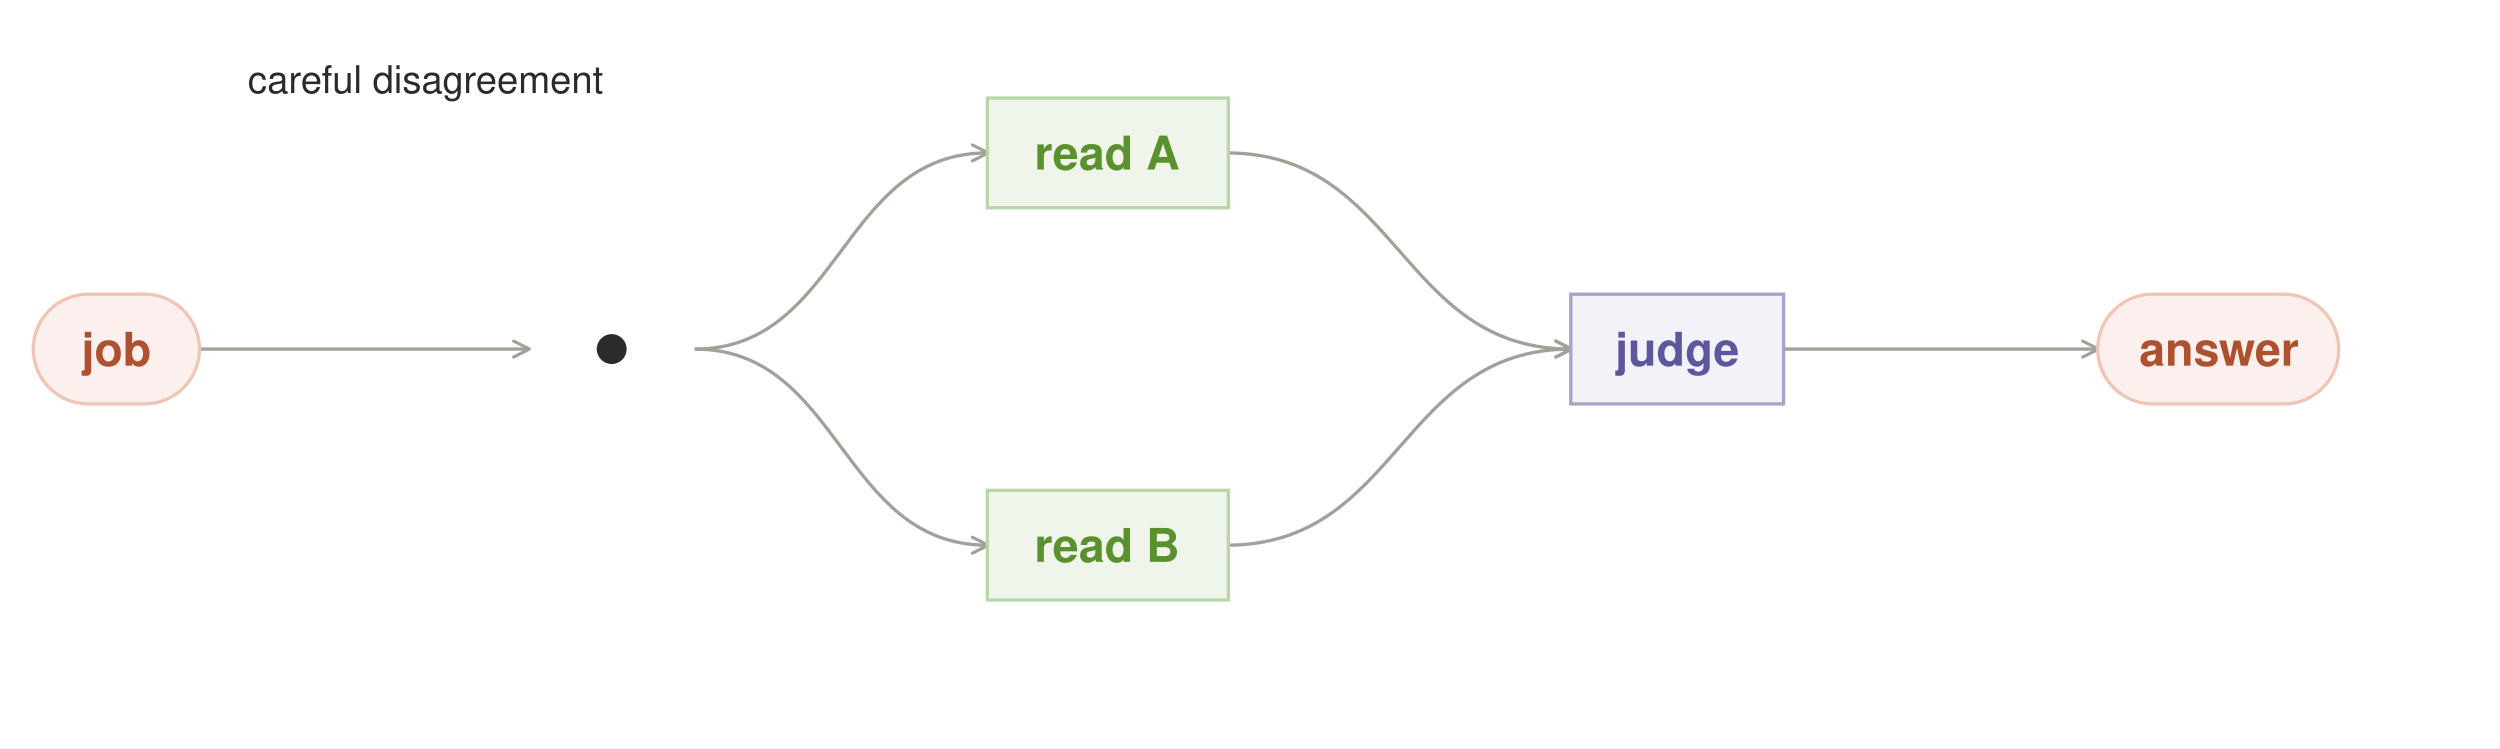
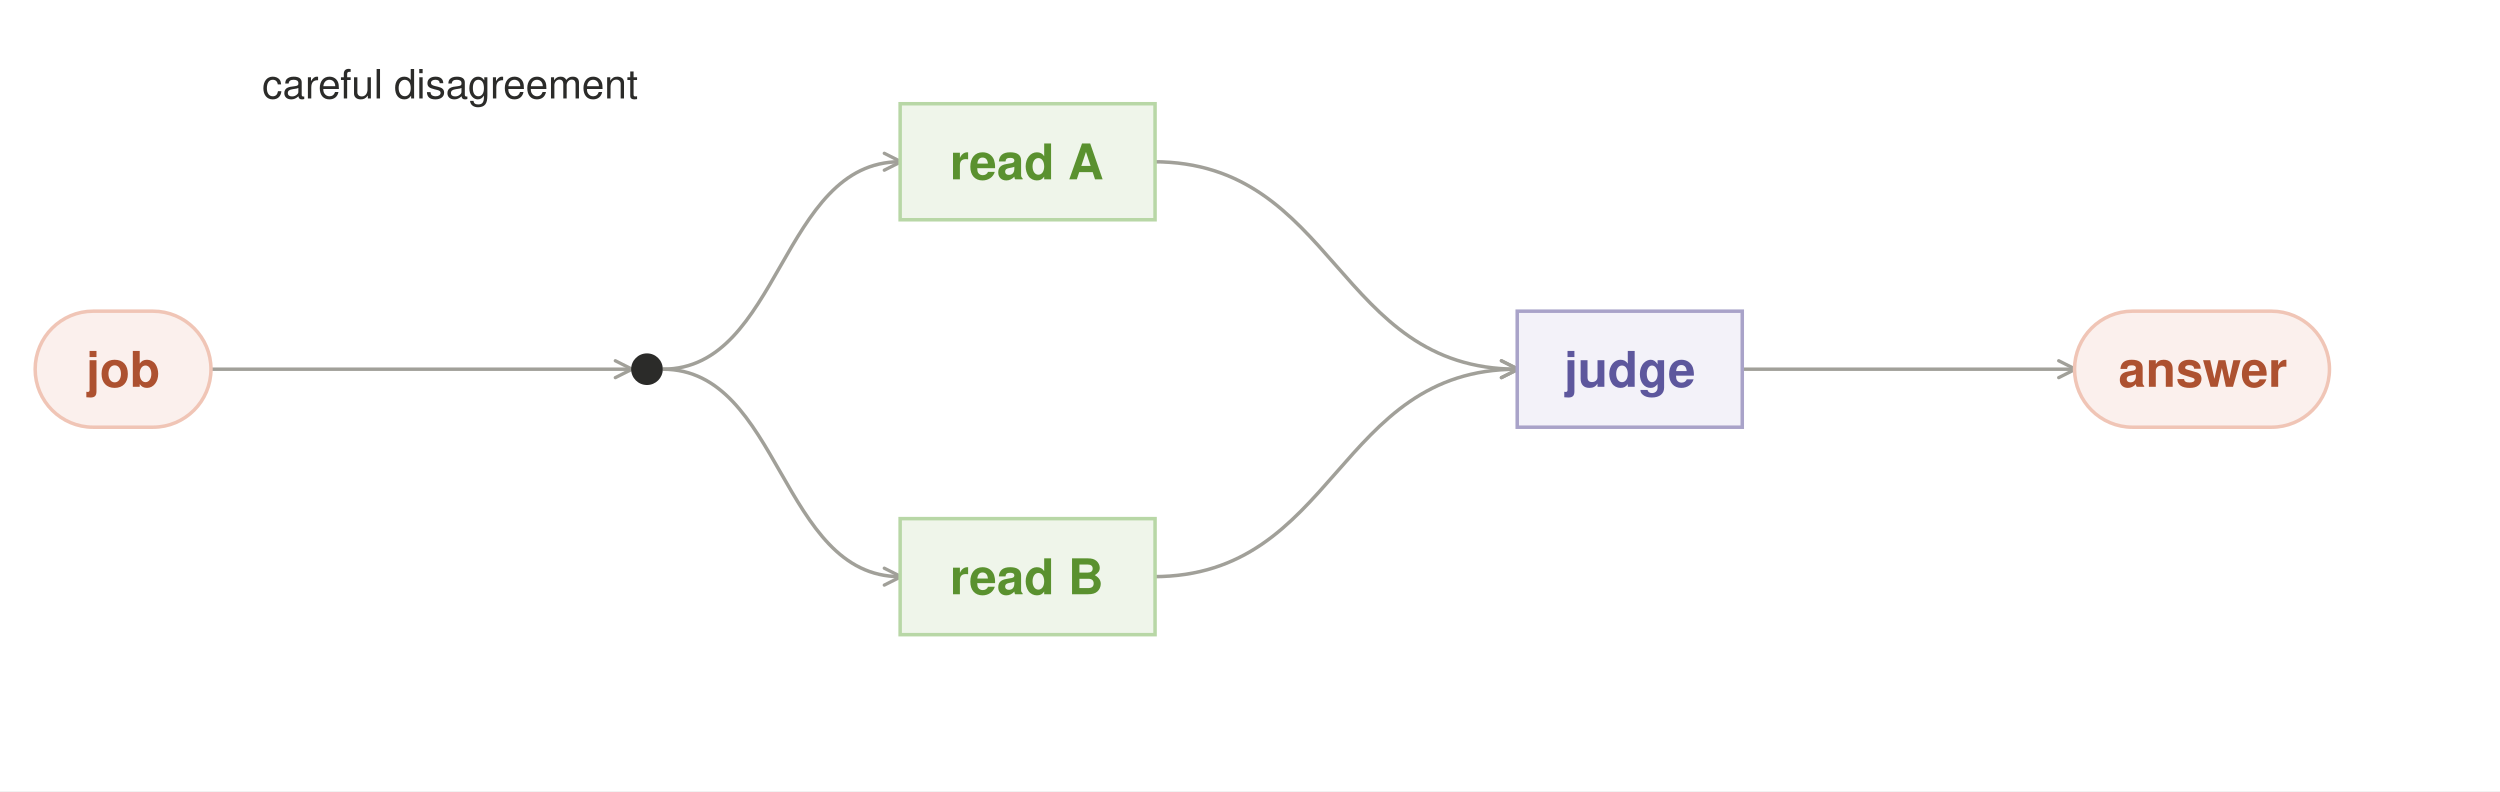
- <svg xmlns="http://www.w3.org/2000/svg" viewBox="0 0 1504 450" font-family="Avenir Next, Nunito, Segoe UI, Helvetica, Arial, sans-serif" role="img" aria-labelledby="t">
+ <svg xmlns="http://www.w3.org/2000/svg" viewBox="0 0 1422 450" font-family="Avenir Next, Nunito, Segoe UI, Helvetica, Arial, sans-serif" role="img" aria-labelledby="t">
  <defs>
    <marker id="ha" markerWidth="13.3" markerHeight="13.3" refX="11" refY="7.0" orient="auto" markerUnits="userSpaceOnUse">
      <path d="M2 2.2 L11.5 7.0 L2 11.8" fill="none" stroke="#a1a099" stroke-width="1.9" stroke-linecap="round" stroke-linejoin="round" />
    </marker>
    <marker id="Ha" markerWidth="18.1" markerHeight="18.1" refX="15" refY="9.5" orient="auto" markerUnits="userSpaceOnUse">
      <path d="M2 3.0 L15.6 9.5 L2 16.0" fill="none" stroke="#a1a099" stroke-width="3.0" stroke-linecap="round" stroke-linejoin="round" />
    </marker>
    <marker id="hg" markerWidth="13.3" markerHeight="13.3" refX="11" refY="7.0" orient="auto" markerUnits="userSpaceOnUse">
      <path d="M2 2.2 L11.5 7.0 L2 11.8" fill="none" stroke="#5a912f" stroke-width="1.9" stroke-linecap="round" stroke-linejoin="round" />
    </marker>
    <marker id="Hg" markerWidth="18.1" markerHeight="18.1" refX="15" refY="9.5" orient="auto" markerUnits="userSpaceOnUse">
      <path d="M2 3.0 L15.6 9.5 L2 16.0" fill="none" stroke="#5a912f" stroke-width="3.0" stroke-linecap="round" stroke-linejoin="round" />
    </marker>
    <marker id="hp" markerWidth="13.3" markerHeight="13.3" refX="11" refY="7.0" orient="auto" markerUnits="userSpaceOnUse">
      <path d="M2 2.2 L11.5 7.0 L2 11.8" fill="none" stroke="#5d579d" stroke-width="1.9" stroke-linecap="round" stroke-linejoin="round" />
    </marker>
    <marker id="Hp" markerWidth="18.1" markerHeight="18.1" refX="15" refY="9.5" orient="auto" markerUnits="userSpaceOnUse">
      <path d="M2 3.0 L15.6 9.5 L2 16.0" fill="none" stroke="#5d579d" stroke-width="3.0" stroke-linecap="round" stroke-linejoin="round" />
    </marker>
    <marker id="hc" markerWidth="13.3" markerHeight="13.3" refX="11" refY="7.0" orient="auto" markerUnits="userSpaceOnUse">
      <path d="M2 2.2 L11.5 7.0 L2 11.8" fill="none" stroke="#ad5130" stroke-width="1.9" stroke-linecap="round" stroke-linejoin="round" />
    </marker>
    <marker id="Hc" markerWidth="18.1" markerHeight="18.1" refX="15" refY="9.5" orient="auto" markerUnits="userSpaceOnUse">
      <path d="M2 3.0 L15.6 9.5 L2 16.0" fill="none" stroke="#ad5130" stroke-width="3.0" stroke-linecap="round" stroke-linejoin="round" />
    </marker>
    <marker id="hk" markerWidth="13.3" markerHeight="13.3" refX="11" refY="7.0" orient="auto" markerUnits="userSpaceOnUse">
      <path d="M2 2.2 L11.5 7.0 L2 11.8" fill="none" stroke="#2b2b29" stroke-width="1.9" stroke-linecap="round" stroke-linejoin="round" />
    </marker>
    <marker id="Hk" markerWidth="18.1" markerHeight="18.1" refX="15" refY="9.5" orient="auto" markerUnits="userSpaceOnUse">
      <path d="M2 3.0 L15.6 9.5 L2 16.0" fill="none" stroke="#2b2b29" stroke-width="3.0" stroke-linecap="round" stroke-linejoin="round" />
    </marker>
  </defs>
-   <rect width="1504" height="450" fill="#fff" />
+   <rect width="1422" height="450" fill="#fff" />
  <text x="256" y="56" text-anchor="middle" fill="#2b2b29" font-size="23">careful disagreement</text>
-   <path d="M 120 210 C 219 210, 219 210, 318 210" fill="none" stroke="#a1a099" stroke-width="2" marker-end="url(#ha)" />
-   <path d="M 418 210 C 506 210, 506 92, 594 92" fill="none" stroke="#a1a099" stroke-width="2" marker-end="url(#ha)" />
-   <path d="M 418 210 C 506 210, 506 328, 594 328" fill="none" stroke="#a1a099" stroke-width="2" marker-end="url(#ha)" />
-   <path d="M 738 92 C 842 92, 842 210, 945 210" fill="none" stroke="#a1a099" stroke-width="2" marker-end="url(#ha)" />
-   <path d="M 738 328 C 842 328, 842 210, 945 210" fill="none" stroke="#a1a099" stroke-width="2" marker-end="url(#ha)" />
-   <path d="M 1073 210 C 1168 210, 1168 210, 1262 210" fill="none" stroke="#a1a099" stroke-width="2" marker-end="url(#ha)" />
+   <path d="M 120 210 C 240 210, 240 210, 359 210" fill="none" stroke="#a1a099" stroke-width="2" marker-end="url(#ha)" />
+   <path d="M 377 210 C 444 210, 444 92, 512 92" fill="none" stroke="#a1a099" stroke-width="2" marker-end="url(#ha)" />
+   <path d="M 377 210 C 444 210, 444 328, 512 328" fill="none" stroke="#a1a099" stroke-width="2" marker-end="url(#ha)" />
+   <path d="M 656 92 C 760 92, 760 210, 863 210" fill="none" stroke="#a1a099" stroke-width="2" marker-end="url(#ha)" />
+   <path d="M 656 328 C 760 328, 760 210, 863 210" fill="none" stroke="#a1a099" stroke-width="2" marker-end="url(#ha)" />
+   <path d="M 991 210 C 1086 210, 1086 210, 1180 210" fill="none" stroke="#a1a099" stroke-width="2" marker-end="url(#ha)" />
  <rect x="20" y="177" width="100" height="66" rx="33" fill="#fbf0ed" stroke="#f0c5b6" stroke-width="2" />
  <text x="70" y="220" text-anchor="middle" fill="#ad5130" font-size="28" font-weight="600">job</text>
  <circle cx="368" cy="210" r="9" fill="#2b2b29" />
-   <rect x="594" y="59" width="145" height="66" rx="0" fill="#eff5ea" stroke="#b8d7a6" stroke-width="2" />
-   <text x="666" y="102" text-anchor="middle" fill="#5a912f" font-size="28" font-weight="600">read A</text>
-   <rect x="594" y="295" width="145" height="66" rx="0" fill="#eff5ea" stroke="#b8d7a6" stroke-width="2" />
-   <text x="666" y="338" text-anchor="middle" fill="#5a912f" font-size="28" font-weight="600">read B</text>
-   <rect x="945" y="177" width="128" height="66" rx="0" fill="#f3f2f9" stroke="#a9a3c9" stroke-width="2" />
-   <text x="1009" y="220" text-anchor="middle" fill="#5d579d" font-size="28" font-weight="600">judge</text>
-   <rect x="1262" y="177" width="145" height="66" rx="33" fill="#fbf0ed" stroke="#f0c5b6" stroke-width="2" />
-   <text x="1335" y="220" text-anchor="middle" fill="#ad5130" font-size="28" font-weight="600">answer</text>
+   <rect x="512" y="59" width="145" height="66" rx="0" fill="#eff5ea" stroke="#b8d7a6" stroke-width="2" />
+   <text x="584" y="102" text-anchor="middle" fill="#5a912f" font-size="28" font-weight="600">read A</text>
+   <rect x="512" y="295" width="145" height="66" rx="0" fill="#eff5ea" stroke="#b8d7a6" stroke-width="2" />
+   <text x="584" y="338" text-anchor="middle" fill="#5a912f" font-size="28" font-weight="600">read B</text>
+   <rect x="863" y="177" width="128" height="66" rx="0" fill="#f3f2f9" stroke="#a9a3c9" stroke-width="2" />
+   <text x="927" y="220" text-anchor="middle" fill="#5d579d" font-size="28" font-weight="600">judge</text>
+   <rect x="1180" y="177" width="145" height="66" rx="33" fill="#fbf0ed" stroke="#f0c5b6" stroke-width="2" />
+   <text x="1253" y="220" text-anchor="middle" fill="#ad5130" font-size="28" font-weight="600">answer</text>
</svg>
